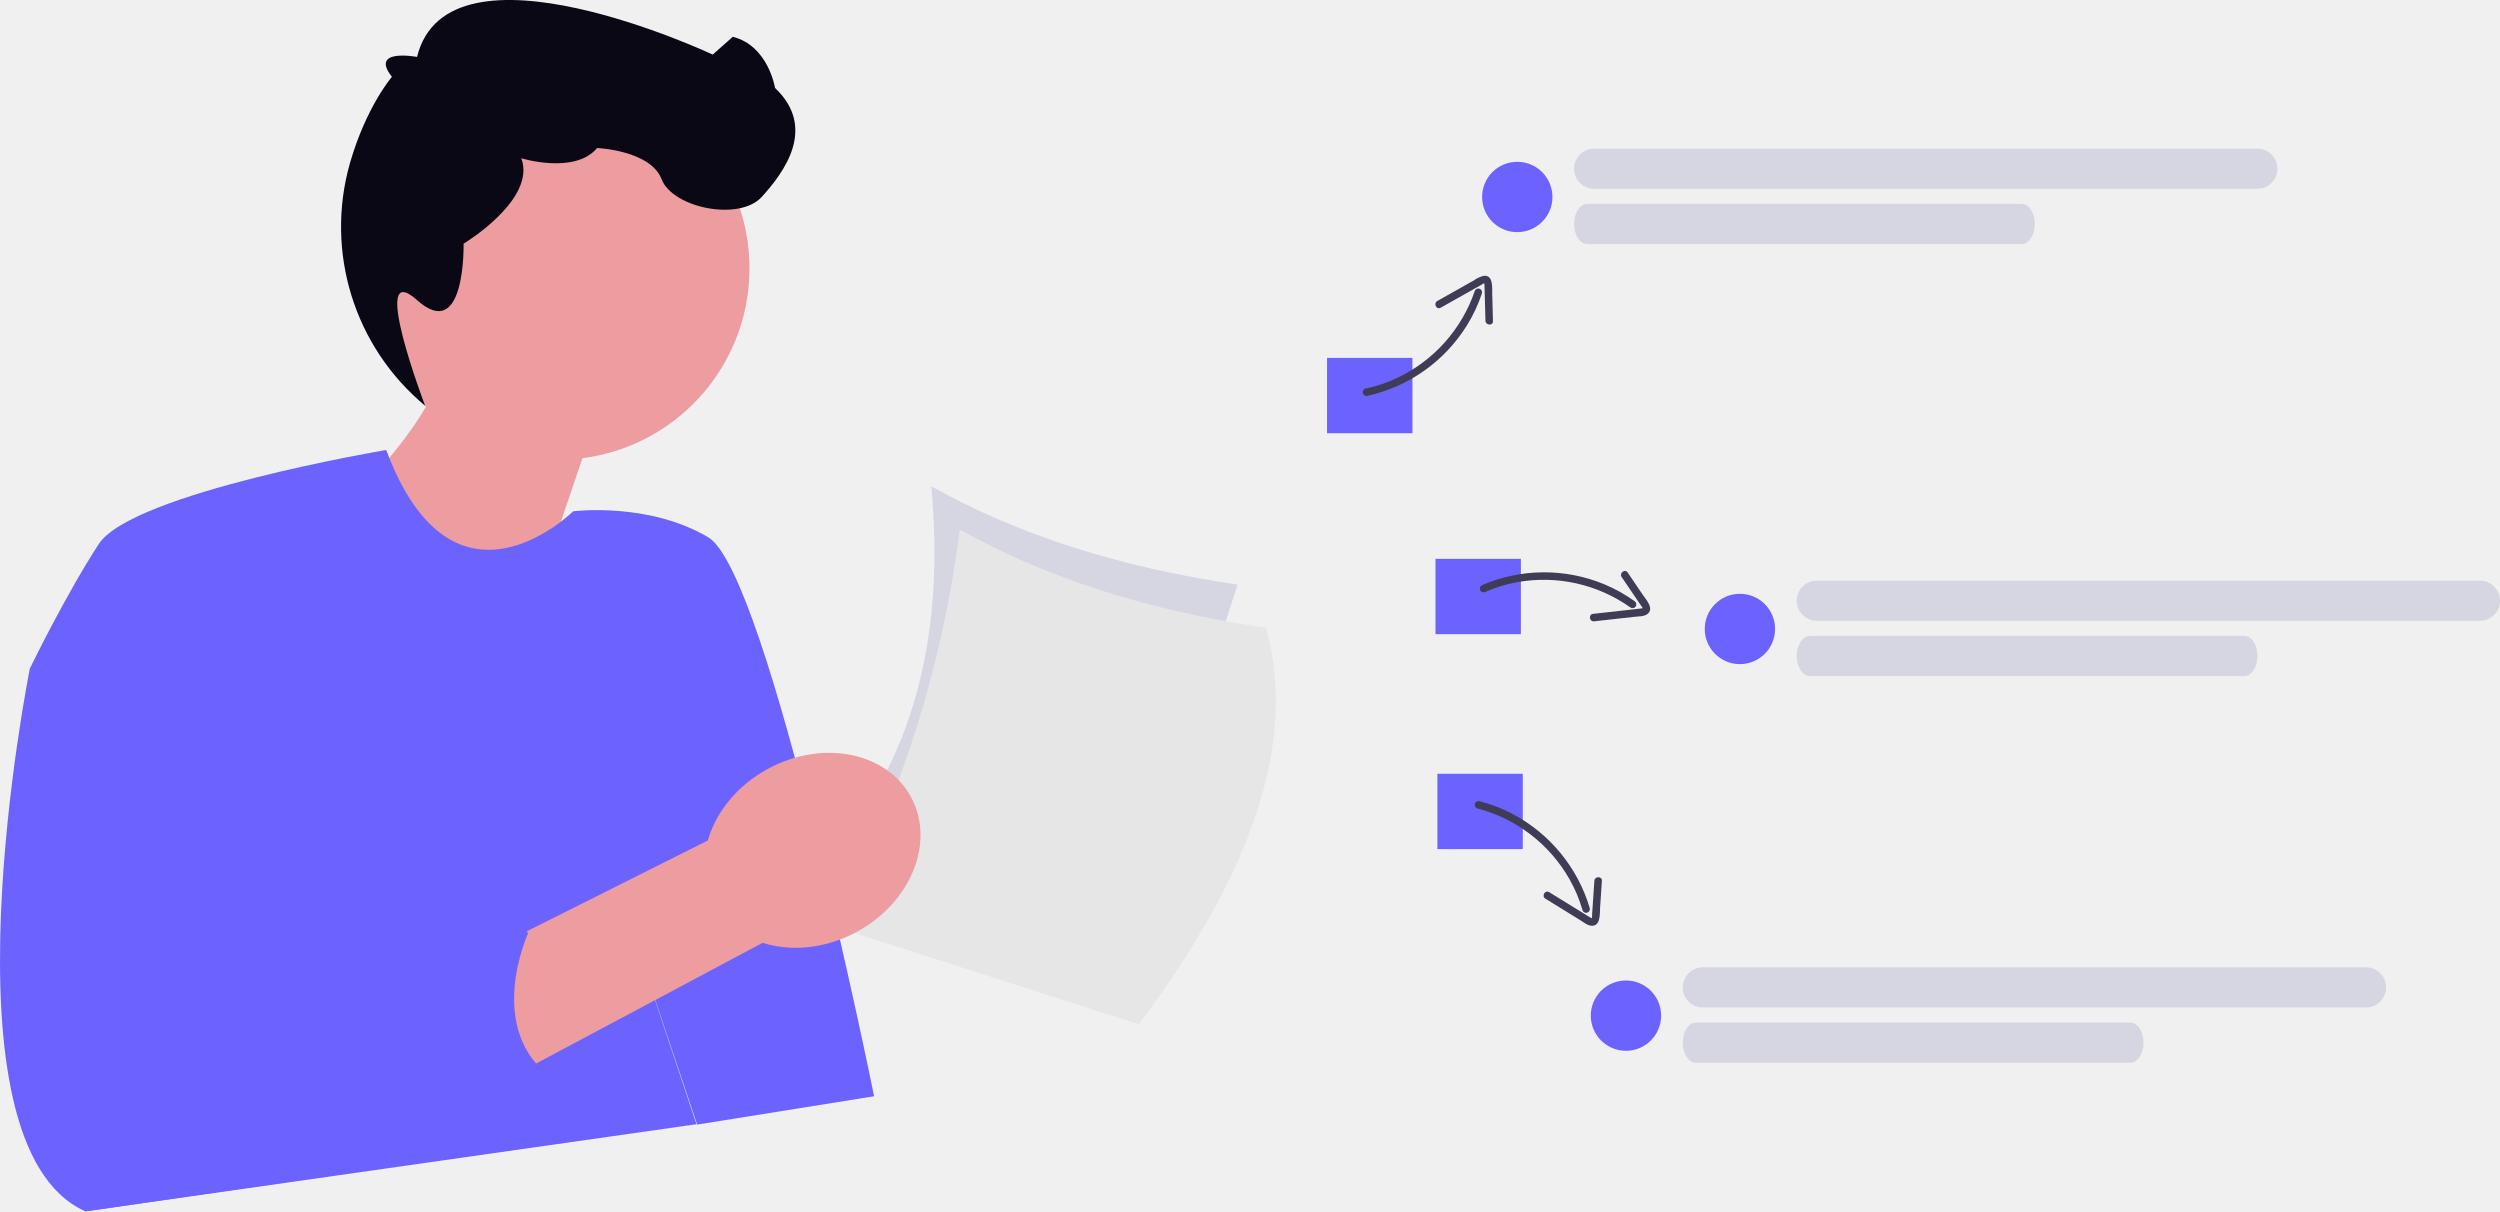
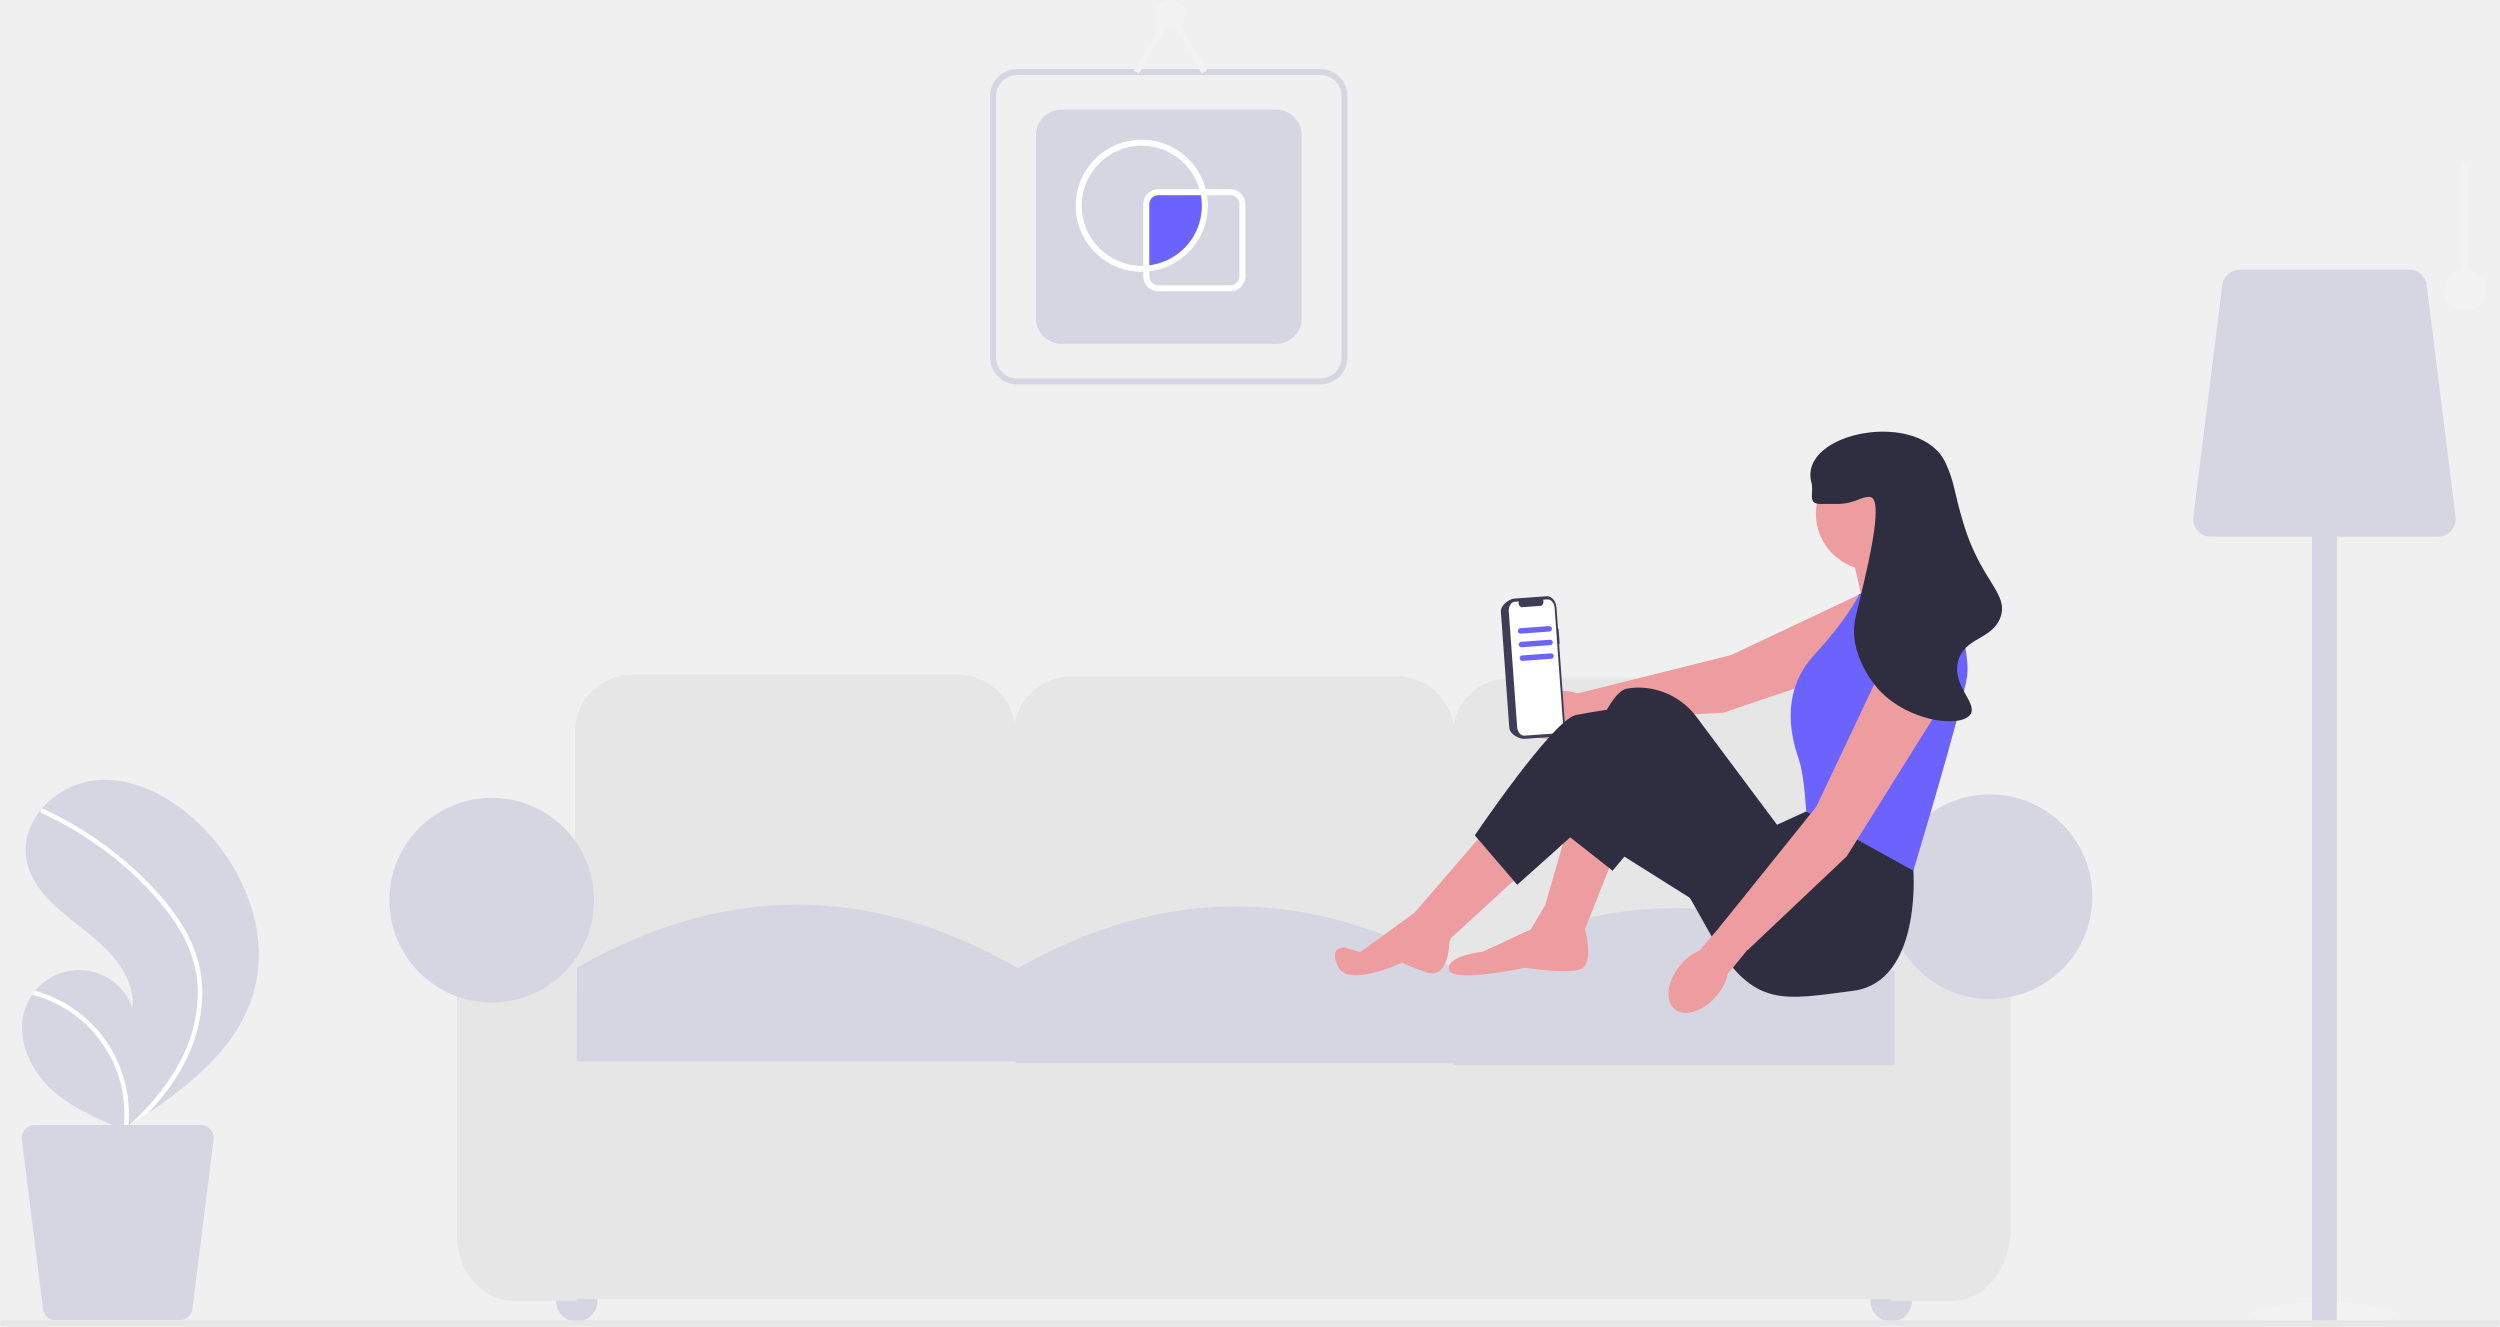
- <svg xmlns="http://www.w3.org/2000/svg" width="800" height="387.634" viewBox="0 0 800 387.634" role="img" artist="Katerina Limpitsouni" source="https://undraw.co/">
-   <g transform="translate(-551 -204.866)">
-     <g transform="translate(858.704 342.974) rotate(29)">
-       <path d="M25.889,150.716l100.969-20L100.969,0Q47.38,20.269,0,20C27.6,60.482,40.145,103.952,25.889,150.716Z" fill="#d6d6e3" />
-       <path d="M25.89,150.716l100.969-20C135.147,71.5,127.613,26.912,100.969,0Q47.38,20.269,0,20A360.085,360.085,0,0,1,25.89,150.716Z" transform="translate(14.681 7.678)" fill="#e6e6e6" />
+ <svg xmlns="http://www.w3.org/2000/svg" width="832.383" height="441.592" viewBox="0 0 832.383 441.592" role="img" artist="Katerina Limpitsouni" source="https://undraw.co/">
+   <g transform="translate(-500.124 -265.039)">
+     <ellipse cx="24" cy="4" rx="24" ry="4" transform="translate(1250.061 698.631)" fill="#f2f2f2" />
+     <rect width="2" height="42" transform="translate(1319.78 319.631)" fill="#f2f2f2" />
+     <rect width="8.27" height="285.313" transform="translate(1269.926 421.318)" fill="#d6d6e3" />
+     <path d="M999.922,283.652H924.2a5.858,5.858,0,0,1-5.813-6.584l9.648-77.186a5.867,5.867,0,0,1,5.813-5.131h56.426a5.867,5.867,0,0,1,5.813,5.131l9.648,77.186a5.858,5.858,0,0,1-5.813,6.584Z" transform="translate(312 160.064)" fill="#d6d6e3" />
+     <circle cx="7" cy="7" r="7" transform="translate(1313.78 354.631)" fill="#f2f2f2" />
+     <path d="M272.56,594.114c-5.052,17.526-19.8,29.8-35.191,40.217q-3.223,2.183-6.448,4.266c-.015.006-.03.02-.044.026-.1.066-.207.133-.3.2l-1.328.855.242.109s.237.126-.022.02c-.077-.032-.158-.061-.235-.094-8.939-3.605-18.037-7.476-24.888-14.23-7.107-7.014-11.26-18.014-7.411-27.228a17.592,17.592,0,0,1,1.9-3.419c.312-.447.648-.874,1-1.294a18.856,18.856,0,0,1,32.386,5.73c1.13-10.526-7.549-19.343-15.9-25.848s-17.851-13.583-19.467-24.051c-.9-5.824,1.123-11.468,4.812-16,.114-.138.228-.275.346-.409a27.518,27.518,0,0,1,17.687-9.489c12.813-1.332,25.259,5.451,34.568,14.359C269.246,552.17,278.3,574.187,272.56,594.114Z" transform="translate(312 1.381)" fill="#d6d6e3" />
+     <path d="M248.476,571.19a46.779,46.779,0,0,1,5.6,12.361,40.621,40.621,0,0,1,1.4,12,52.044,52.044,0,0,1-6.816,23.685,74.9,74.9,0,0,1-11.3,15.1q-3.223,2.183-6.448,4.266c-.015.006-.03.02-.044.026-.1.066-.207.133-.3.2l-1.328.855s.479.235.219.129c-.077-.032-.158-.061-.235-.094a41.039,41.039,0,0,0-30.395-44.877c.312-.447.648-.874,1-1.294a43.3,43.3,0,0,1,7.147,2.7,42.424,42.424,0,0,1,19.182,18.493,43.374,43.374,0,0,1,4.723,23.8c.367-.333.735-.673,1.092-1.01,6.793-6.333,12.826-13.6,16.91-21.992a48.416,48.416,0,0,0,5.07-22.907c-.333-8.653-3.781-16.668-8.773-23.646a101.344,101.344,0,0,0-19.21-19.8,115.159,115.159,0,0,0-23.892-14.751.828.828,0,0,1-.417-1.063.7.7,0,0,1,.346-.409.613.613,0,0,1,.532.023c1.054.485,2.1.977,3.139,1.49a116.466,116.466,0,0,1,24.062,15.873C236.826,556.39,243.494,563.289,248.476,571.19Z" transform="translate(312 1.381)" fill="#fff" />
+     <path d="M199.625,638.25h55.364a4.283,4.283,0,0,1,4.25,4.814L252.184,699.5a4.29,4.29,0,0,1-4.25,3.752H206.68a4.29,4.29,0,0,1-4.25-3.752l-7.054-56.434a4.283,4.283,0,0,1,4.25-4.814Z" transform="translate(312 1.381)" fill="#d6d6e3" />
+     <circle cx="6.929" cy="6.929" r="6.929" transform="translate(685.209 691.207)" fill="#d6d6e3" />
+     <circle cx="6.929" cy="6.929" r="6.929" transform="translate(1122.873 691.207)" fill="#d6d6e3" />
+     <path d="M507.164,600.33H398.615a19.075,19.075,0,0,1-19.054-19.054V507.37a19.076,19.076,0,0,1,19.054-19.054h108.55a19.076,19.076,0,0,1,19.054,19.054v73.906a19.075,19.075,0,0,1-19.054,19.054Z" transform="translate(312 1.381)" fill="#e6e6e6" />
+     <path d="M653.245,600.908H544.7a19.075,19.075,0,0,1-19.054-19.054V507.948A19.076,19.076,0,0,1,544.7,488.894h108.55A19.076,19.076,0,0,1,672.3,507.948v73.906A19.076,19.076,0,0,1,653.245,600.908Z" transform="translate(312 1.381)" fill="#e6e6e6" />
+     <path d="M799.325,601.485H690.775a19.075,19.075,0,0,1-19.054-19.054V508.525a19.076,19.076,0,0,1,19.054-19.054h108.55a19.075,19.075,0,0,1,19.054,19.054v73.906A19.075,19.075,0,0,1,799.325,601.485Z" transform="translate(312 1.381)" fill="#e6e6e6" />
+     <rect width="478.081" height="99.889" transform="translate(674.816 597.67)" fill="#e6e6e6" />
+     <path d="M380.138,696.755H359.352c-10.506,0-19.054-9.705-19.054-21.634V570.883h39.84Z" transform="translate(312 1.381)" fill="#e6e6e6" />
+     <path d="M838.588,696.755H817.8V554.716h39.84V672.342C857.642,685.8,849.094,696.755,838.588,696.755Z" transform="translate(312 1.381)" fill="#e6e6e6" />
+     <path d="M526.8,617.075H380.138V585.9q73.329-42.063,146.658,0Z" transform="translate(312 1.381)" fill="#d6d6e3" />
+     <path d="M672.876,617.652H526.218V586.473q73.329-42.063,146.658,0Z" transform="translate(312 1.381)" fill="#d6d6e3" />
+     <path d="M818.957,618.23H672.3V587.05q73.329-42.063,146.658,0Z" transform="translate(312 1.381)" fill="#d6d6e3" />
+     <circle cx="34.066" cy="34.066" r="34.066" transform="translate(629.78 530.691)" fill="#d6d6e3" />
+     <circle cx="34.066" cy="34.066" r="34.066" transform="translate(1128.647 529.537)" fill="#d6d6e3" />
+     <path d="M978.465,705.25H147.919a1,1,0,0,1,0-2H978.465a1,1,0,0,1,0,2Z" transform="translate(353.124 1.381)" fill="#e6e6e6" />
+     <path d="M627.78,372.25h-101a9.01,9.01,0,0,1-9-9v-87a9.01,9.01,0,0,1,9-9h101a9.01,9.01,0,0,1,9,9v87A9.01,9.01,0,0,1,627.78,372.25Zm-101-103a7.008,7.008,0,0,0-7,7v87a7.008,7.008,0,0,0,7,7h101a7.008,7.008,0,0,0,7-7v-87a7.008,7.008,0,0,0-7-7Z" transform="translate(312 20.789)" fill="#d6d6e3" />
+     <path d="M613.013,358.75H541.547a8.509,8.509,0,0,1-8.5-8.5v-61a8.51,8.51,0,0,1,8.5-8.5h71.466a8.51,8.51,0,0,1,8.5,8.5v61a8.51,8.51,0,0,1-8.5,8.5Z" transform="translate(312 20.789)" fill="#d6d6e3" />
+     <circle cx="5" cy="5" r="5" transform="translate(884.78 265.039)" fill="#f2f2f2" />
+     <path d="M441.292,74.014l-10.51-17.563-10.45,17.56-1.719-1.022,12.164-20.44,12.231,20.437Z" transform="translate(459 215.539)" fill="#f2f2f2" />
+     <path d="M589.28,312.75a21.022,21.022,0,0,0-.5-4.5h-15a4,4,0,0,0-4,4v21.424A20.986,20.986,0,0,0,589.28,312.75Z" transform="translate(312 20.789)" fill="#6c63ff" />
+     <path d="M568.28,334.75a22,22,0,1,1,21.481-26.713l.265,1.213H573.78a3,3,0,0,0-3,3v22.356l-1.1.078C569.214,334.718,568.751,334.75,568.28,334.75Zm0-42a20,20,0,0,0,0,40c.168,0,.334,0,.5-.013V312.25a5.006,5.006,0,0,1,5-5H587.5a20.115,20.115,0,0,0-19.222-14.5Z" transform="translate(312 20.789)" fill="#fff" />
+     <path d="M597.78,341.25h-24a5.006,5.006,0,0,1-5-5v-3.507l.929-.066a19.944,19.944,0,0,0,18.1-24.213l-.265-1.214H597.78a5.006,5.006,0,0,1,5,5v24a5.006,5.006,0,0,1-5,5Zm-27-6.664v1.664a3,3,0,0,0,3,3h24a3,3,0,0,0,3-3v-24a3,3,0,0,0-3-3h-7.787a21.809,21.809,0,0,1,.287,3.5,22.06,22.06,0,0,1-19.5,21.836Z" transform="translate(312 20.789)" fill="#fff" />
+     <path d="M273.661,421.6c-6.794,1.041-11.765,5.391-11.1,9.715s6.709,6.984,13.506,5.941a17.2,17.2,0,0,0,7.554-2.99l28.736-4.778-1.918-11.357-28.668,4.057a17.2,17.2,0,0,0-8.106-.589Z" transform="translate(743.472 73.668)" fill="#ed9da0" />
+     <path d="M397.991,385.364,386.85,409l-56.009,18.854-46.477,2.48-1.061-9.134,50.269-12.563,51.685-24.424Z" transform="translate(742.958 74.5)" fill="#ed9da0" />
+     <path d="M0,40.169,9.808,15.362l-.023-.015S6.547,3.606,11.4,2.005s18.352.534,18.352.534S54.584-2.8,55.123,2.005,43.789,7.873,43.789,7.873L27.818,15.344v0L22.894,23.66l.053.036L15.3,50.173Z" transform="translate(1037.648 589.799) rotate(180)" fill="#ed9da0" />
+     <path d="M40.02,4.243s-.677-.8-8.131-3.266-7.529,9.933-7.529,9.933l-.541,1.468L0,34.24l11.179,15.3L35.98,20.8,54.093,7.663,59.383,9.3s5.448.173,1.911-6.634C60.273.7,58.069,0,55.448,0,48.994,0,40.02,4.243,40.02,4.243Z" transform="translate(1007.052 589.754) rotate(180)" fill="#ed9da0" />
+     <path d="M405.22,382.938l-.294-2.06-6.766-13.239L375.8,373.524l4.12,18.242Z" transform="translate(740.692 74.904)" fill="#ed9da0" />
+     <g transform="translate(-8.829 36.834)">
+       <path d="M747.893,496.212l-.186.013-.509-7.03c-.163-2.247-1.616-3.973-3.247-3.855h0l-10.807.782c-1.63.118-4.631,2.166-4.468,4.413l.131,1.811,2.66,36.755c.163,2.247,3.427,3.842,5.057,3.724h0l10.807-.782c1.63-.118,2.82-2.035,2.658-4.282h0l-1.92-26.532.186-.013Z" transform="translate(280 -58.619)" fill="#3f3d56" />
+       <path d="M746.839,489.376l2.786,38.509c.121,1.678-.767,3.11-1.985,3.2l-10.858.786c-1.218.088-2.3-1.2-2.425-2.879l-2.786-38.509c-.121-1.678.767-3.11,1.985-3.2l1.317-.1a1.677,1.677,0,0,0,.712,1.841.806.806,0,0,0,.4.078l6.191-.448c.579-.042,1-.724.943-1.521A1.937,1.937,0,0,0,743,486.6l1.41-.1C745.632,486.409,746.717,487.7,746.839,489.376Z" transform="translate(279.733 -58.726)" fill="#fff" />
+       <path d="M745.392,498.121l-9.552.691a.908.908,0,0,1-.131-1.811l9.552-.691a.908.908,0,1,1,.131,1.811Z" transform="translate(279.428 -59.633)" fill="#6c63ff" />
+       <path d="M745.753,503.108l-9.552.691a.908.908,0,1,1-.131-1.811l9.552-.691a.908.908,0,0,1,.131,1.811Z" transform="translate(279.394 -60.093)" fill="#6c63ff" />
+       <path d="M746.113,508.1l-9.552.691a.908.908,0,1,1-.131-1.811l9.552-.691a.908.908,0,0,1,.131,1.811Z" transform="translate(279.361 -60.554)" fill="#6c63ff" />
    </g>
-     <g transform="translate(551 204.866)">
-       <path d="M162.98,97.465A61.258,61.258,0,1,1,231.083,169l-25.409,74.964L155.08,183.834s15.754-14.066,25.933-31.274a61.191,61.191,0,0,1-18.037-55.095Z" transform="translate(-44.704 -22.374)" fill="#ed9da0" />
-       <path d="M123.218,214.788S42.29,228.434,31.612,244.807,9.546,284.674,9.546,284.674s-30.609,152.335,17.8,173.69l195.534-27.883L198.9,358.7,223.1,430.6l56.615-9.063s-33.839-167.474-53.056-178.865-43.243-8.329-43.243-8.329-38.26,38.019-59.793-19.539l-.4-.015Z" transform="translate(0 -70.73)" fill="#6c63ff" />
-       <path d="M210.965,63.064s17.125,5.262,24.244-3.28c0,0,17.084.712,20.643,9.967s24.917,13.525,32.033,5.695,17.8-22.067,4.271-34.884c0,0-2.136-13.525-13.525-16.372l-6.407,5.695s-84.621-39.8-94.631.745c0,0-15.324-2.889-8.038,6.369,0,0-8.207,9.517-13.414,27.564a74.4,74.4,0,0,0,24.033,77.673h0s-18.2-47.767-2.581-33.788,14.9-18.055,14.9-18.055,23.408-14.083,18.467-27.328Z" transform="translate(-44.144 -12.416)" fill="#090814" />
-       <path d="M285.338,411.636,166.231,475.1l-22.9-33.767L267.8,378.9c2.6-9.087,9.432-17.689,19.421-23.039,17.476-9.36,37.923-5.225,45.669,9.243s-.141,33.775-17.618,43.135c-9.988,5.349-20.937,6.269-29.94,3.4Z" transform="translate(-41.299 -109.938)" fill="#ed9da0" />
-       <path d="M88.237,396.958l-5.695,17.084s13.525,14.441,0,22.526l47.694-6.153s19.308-14.241,20.688-2.492c0,0,24.158-16.014,29.142-6.048,0,0-14.289,30.9,8.161,46.77l-29.871,13.432-21.277,14.4L38.409,510.854" transform="translate(-11.067 -123.222)" fill="#6c63ff" />
+     <path d="M393.4,472.492l.688,8.837s2.843,37.057-20.1,40-32.95,5.884-46.483-17.063l-21.182-37.657L293.943,481.33l-16.459-12.956s11.768-45.894,21.182-47.659a21.482,21.482,0,0,1,3.512-.355,24.243,24.243,0,0,1,19.8,9.9l26.7,35.764,9.711-4.414L393.4,472.492Z" transform="translate(743.101 73.609)" fill="#2f2e41" />
+     <path d="M323.229,493.238l-40.893-25.766-20.888,18.705L247.326,469.7s25.889-38.245,33.538-40.01a197.171,197.171,0,0,1,20.005-2.942l37.658,34.714-15.3,31.773Z" transform="translate(743.839 73.455)" fill="#2f2e41" />
+     <ellipse cx="18.829" cy="18.828" rx="18.829" ry="18.828" transform="translate(1104.725 417.244)" fill="#ed9da0" />
+     <path d="M377.934,388.244,405,380.006s10.594,24.712,8.828,35.891-17.847,64.439-17.847,64.439l-35.7-19.723s-.588-11.768-2.353-17.063-7.355-21.476,5-35.009,15-20.3,15-20.3Z" transform="translate(741.207 74.6)" fill="#6c63ff" />
+     <g transform="translate(1055.622 474.715)">
+       <path d="M317.341,514.426c-4.4,5.277-5.253,11.827-1.893,14.63s9.651.8,14.057-4.483a17.2,17.2,0,0,0,3.687-7.241l18.383-22.595-8.954-7.246L323.811,509.5a17.2,17.2,0,0,0-6.467,4.922Z" transform="translate(-313.392 -402.747)" fill="#ed9da0" />
+       <path d="M398.111,400.619l6.4,25.341-31.313,50.12-33.028,31.241-9.3-7.712L363.109,459.5l24.435-51.68Z" transform="translate(-313.832 -400.619)" fill="#ed9da0" />
    </g>
-     <g transform="translate(975.651 252.424)">
-       <rect width="27.328" height="24.113" transform="translate(0 66.967)" fill="#6c63ff" />
-       <path d="M152.9,298.261a50.28,50.28,0,0,0,31.885-22.512,48.184,48.184,0,0,0,4.833-10.312,1.207,1.207,0,0,0-2.283-.778,47.848,47.848,0,0,1-24.7,27.781,45.3,45.3,0,0,1-10.188,3.452A1.206,1.206,0,0,0,152.9,298.261Z" transform="translate(-140.052 -219.129)" fill="#3f3d56" />
-       <path d="M182.065,269.063l13.04-7.344c.2-.113.765-.54.976-.489-.169-.041-.016.084-.011.237.007.206.033.414.04.621.047,1.269.07,2.54.105,3.81l.2,7.3c.043,1.537,2.449,1.72,2.406.165l-.237-8.572c-.054-1.965.437-6.322-2.746-5.945a9.309,9.309,0,0,0-3.19,1.492l-3.969,2.235-7.654,4.31c-1.348.759-.317,2.94,1.037,2.177Z" transform="translate(-145.72 -218.137)" fill="#3f3d56" />
-       <g transform="translate(34.706 117.87)">
-         <rect width="27.328" height="24.113" transform="translate(0 13.398)" fill="#6c63ff" />
-         <path d="M1.5.042A50.274,50.274,0,0,1,32.436,23.813,48.109,48.109,0,0,1,36.848,34.3a1.207,1.207,0,0,1-2.325.641A47.868,47.868,0,0,0,10.905,6.207,45.268,45.268,0,0,0,.858,2.367,1.207,1.207,0,0,1,1.5.042Z" transform="matrix(0.788, -0.616, 0.616, 0.788, 13.664, 22.706)" fill="#3f3d56" />
-         <path d="M1.786,4.787l12.6,7.769c.216.133.428.278.653.4s.453.114.308.255c.195-.191.145-.9.159-1.115l.245-3.644.491-7.289c.1-1.54,2.516-1.552,2.411,0l-.576,8.556c-.131,1.948.232,5.98-2.751,5.817C14,15.46,12.735,14.37,11.647,13.7l-3.6-2.22L.569,6.869C-.749,6.056.46,3.97,1.786,4.787Z" transform="matrix(0.788, -0.616, 0.616, 0.788, 46.068, 28.332)" fill="#3f3d56" />
-       </g>
-       <g transform="translate(35.314 200.051)">
-         <rect width="27.328" height="24.113" transform="translate(0)" fill="#6c63ff" />
-         <path d="M278.939,629.728a47.862,47.862,0,0,1,29.5,22.663,45.254,45.254,0,0,1,4.169,9.915,1.207,1.207,0,0,0,2.325-.641A50.269,50.269,0,0,0,290.2,631.486,48.1,48.1,0,0,0,279.58,627.4a1.207,1.207,0,0,0-.641,2.325Z" transform="translate(-266.163 -618.646)" fill="#3f3d56" />
-         <path d="M306.11,664.566l7.477,4.61,3.6,2.22c1.091.673,2.351,1.762,3.682,1.834,2.982.163,2.62-3.868,2.751-5.817l.576-8.556c.1-1.549-2.307-1.543-2.411,0l-.491,7.289-.235,3.486c-.018.267.052,1.052-.17,1.274.159-.158-.007-.083-.184-.19-.257-.156-.521-.3-.778-.462l-12.6-7.769c-1.325-.817-2.537,1.268-1.217,2.082Z" transform="translate(-271.552 -624.599)" fill="#3f3d56" />
-       </g>
-       <g transform="translate(49.621 0)">
-         <circle cx="11.253" cy="11.253" r="11.253" transform="translate(0 4.22)" fill="#6c63ff" />
-         <g transform="translate(29.426)">
-           <path d="M4.213,0H143.231c2.327,0,4.213,2.879,4.213,6.43s-1.886,6.43-4.213,6.43H4.213C1.886,12.86,0,9.981,0,6.43S1.886,0,4.213,0Z" transform="translate(0 17.683)" fill="#d6d6e3" />
-           <path d="M6.43,0h212.2a6.43,6.43,0,0,1,0,12.86H6.43A6.43,6.43,0,0,1,6.43,0Z" fill="#d6d6e3" />
-         </g>
-       </g>
-       <g transform="translate(120.866 138.237)">
-         <circle cx="11.253" cy="11.253" r="11.253" transform="translate(0 4.22)" fill="#6c63ff" />
-         <g transform="translate(29.426 0)">
-           <path d="M4.213,0H143.231c2.327,0,4.213,2.879,4.213,6.43s-1.886,6.43-4.213,6.43H4.213C1.886,12.86,0,9.981,0,6.43S1.886,0,4.213,0Z" transform="translate(0 17.683)" fill="#d6d6e3" />
-           <path d="M6.43,0h212.2a6.43,6.43,0,0,1,0,12.86H6.43A6.43,6.43,0,0,1,6.43,0Z" fill="#d6d6e3" />
-         </g>
-       </g>
-       <g transform="translate(84.403 261.974)">
-         <circle cx="11.253" cy="11.253" r="11.253" transform="translate(0 4.22)" fill="#6c63ff" />
-         <g transform="translate(29.426 0)">
-           <path d="M4.213,0H143.231c2.327,0,4.213,2.879,4.213,6.43s-1.886,6.43-4.213,6.43H4.213C1.886,12.86,0,9.981,0,6.43S1.886,0,4.213,0Z" transform="translate(0 17.683)" fill="#d6d6e3" />
-           <path d="M6.43,0h212.2a6.43,6.43,0,0,1,0,12.86H6.43A6.43,6.43,0,0,1,6.43,0Z" fill="#d6d6e3" />
-         </g>
-       </g>
-     </g>
+     <path d="M365.16,357.082c4.829-.011,5.1.021,5.884,0,5.989-.156,7.555-2.514,10.594-2.353,5.418.287-1.733,27.451-4.707,40.01-2.917,12.317,6.941,23.354,7.649,24.124,10,10.883,27.576,12.871,30.594,8.235,2.441-3.751-6.21-9.451-4.119-17.652,2.044-8.014,11.483-7.161,14.121-14.709,2.763-7.906-6.522-11.892-12.356-31.185-3.35-11.079-2.757-13.143-5.884-20.005-8.356-18.341-49.316-10.532-44.717,6.472.89,3.289-1.478,7.071,2.942,7.062Z" transform="translate(741.035 75.754)" fill="#2f2e41" />
  </g>
</svg>
